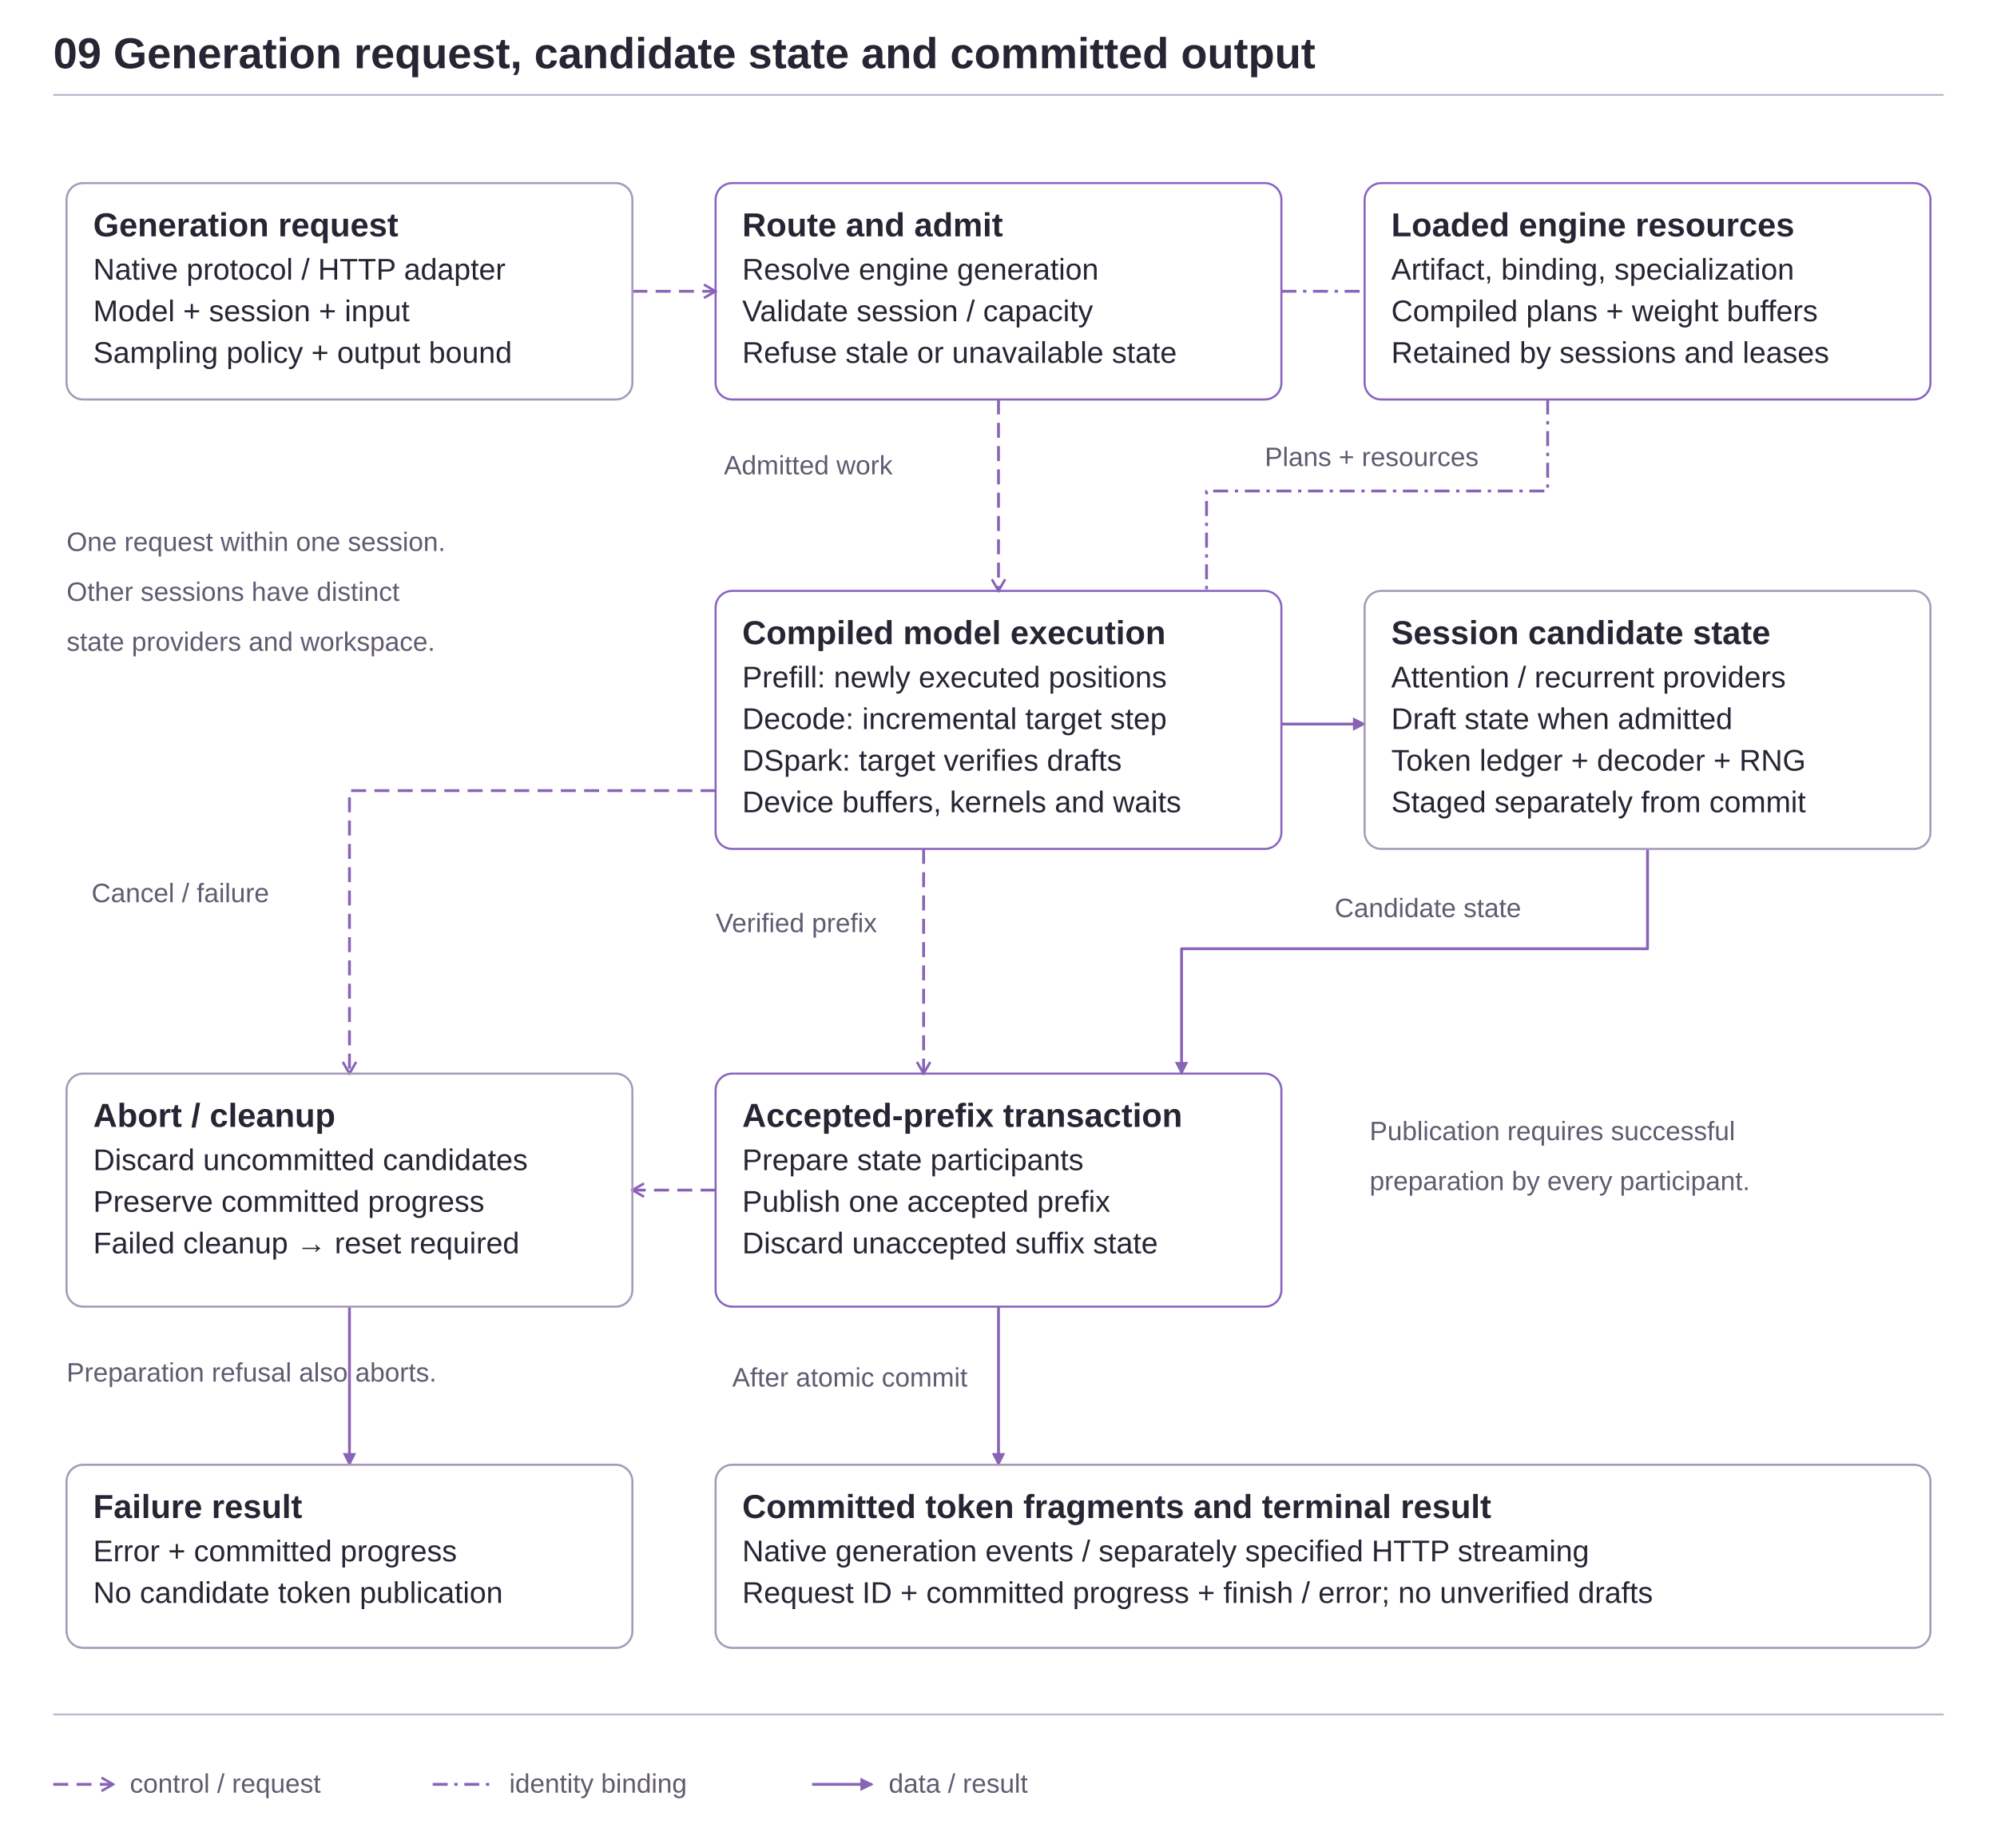
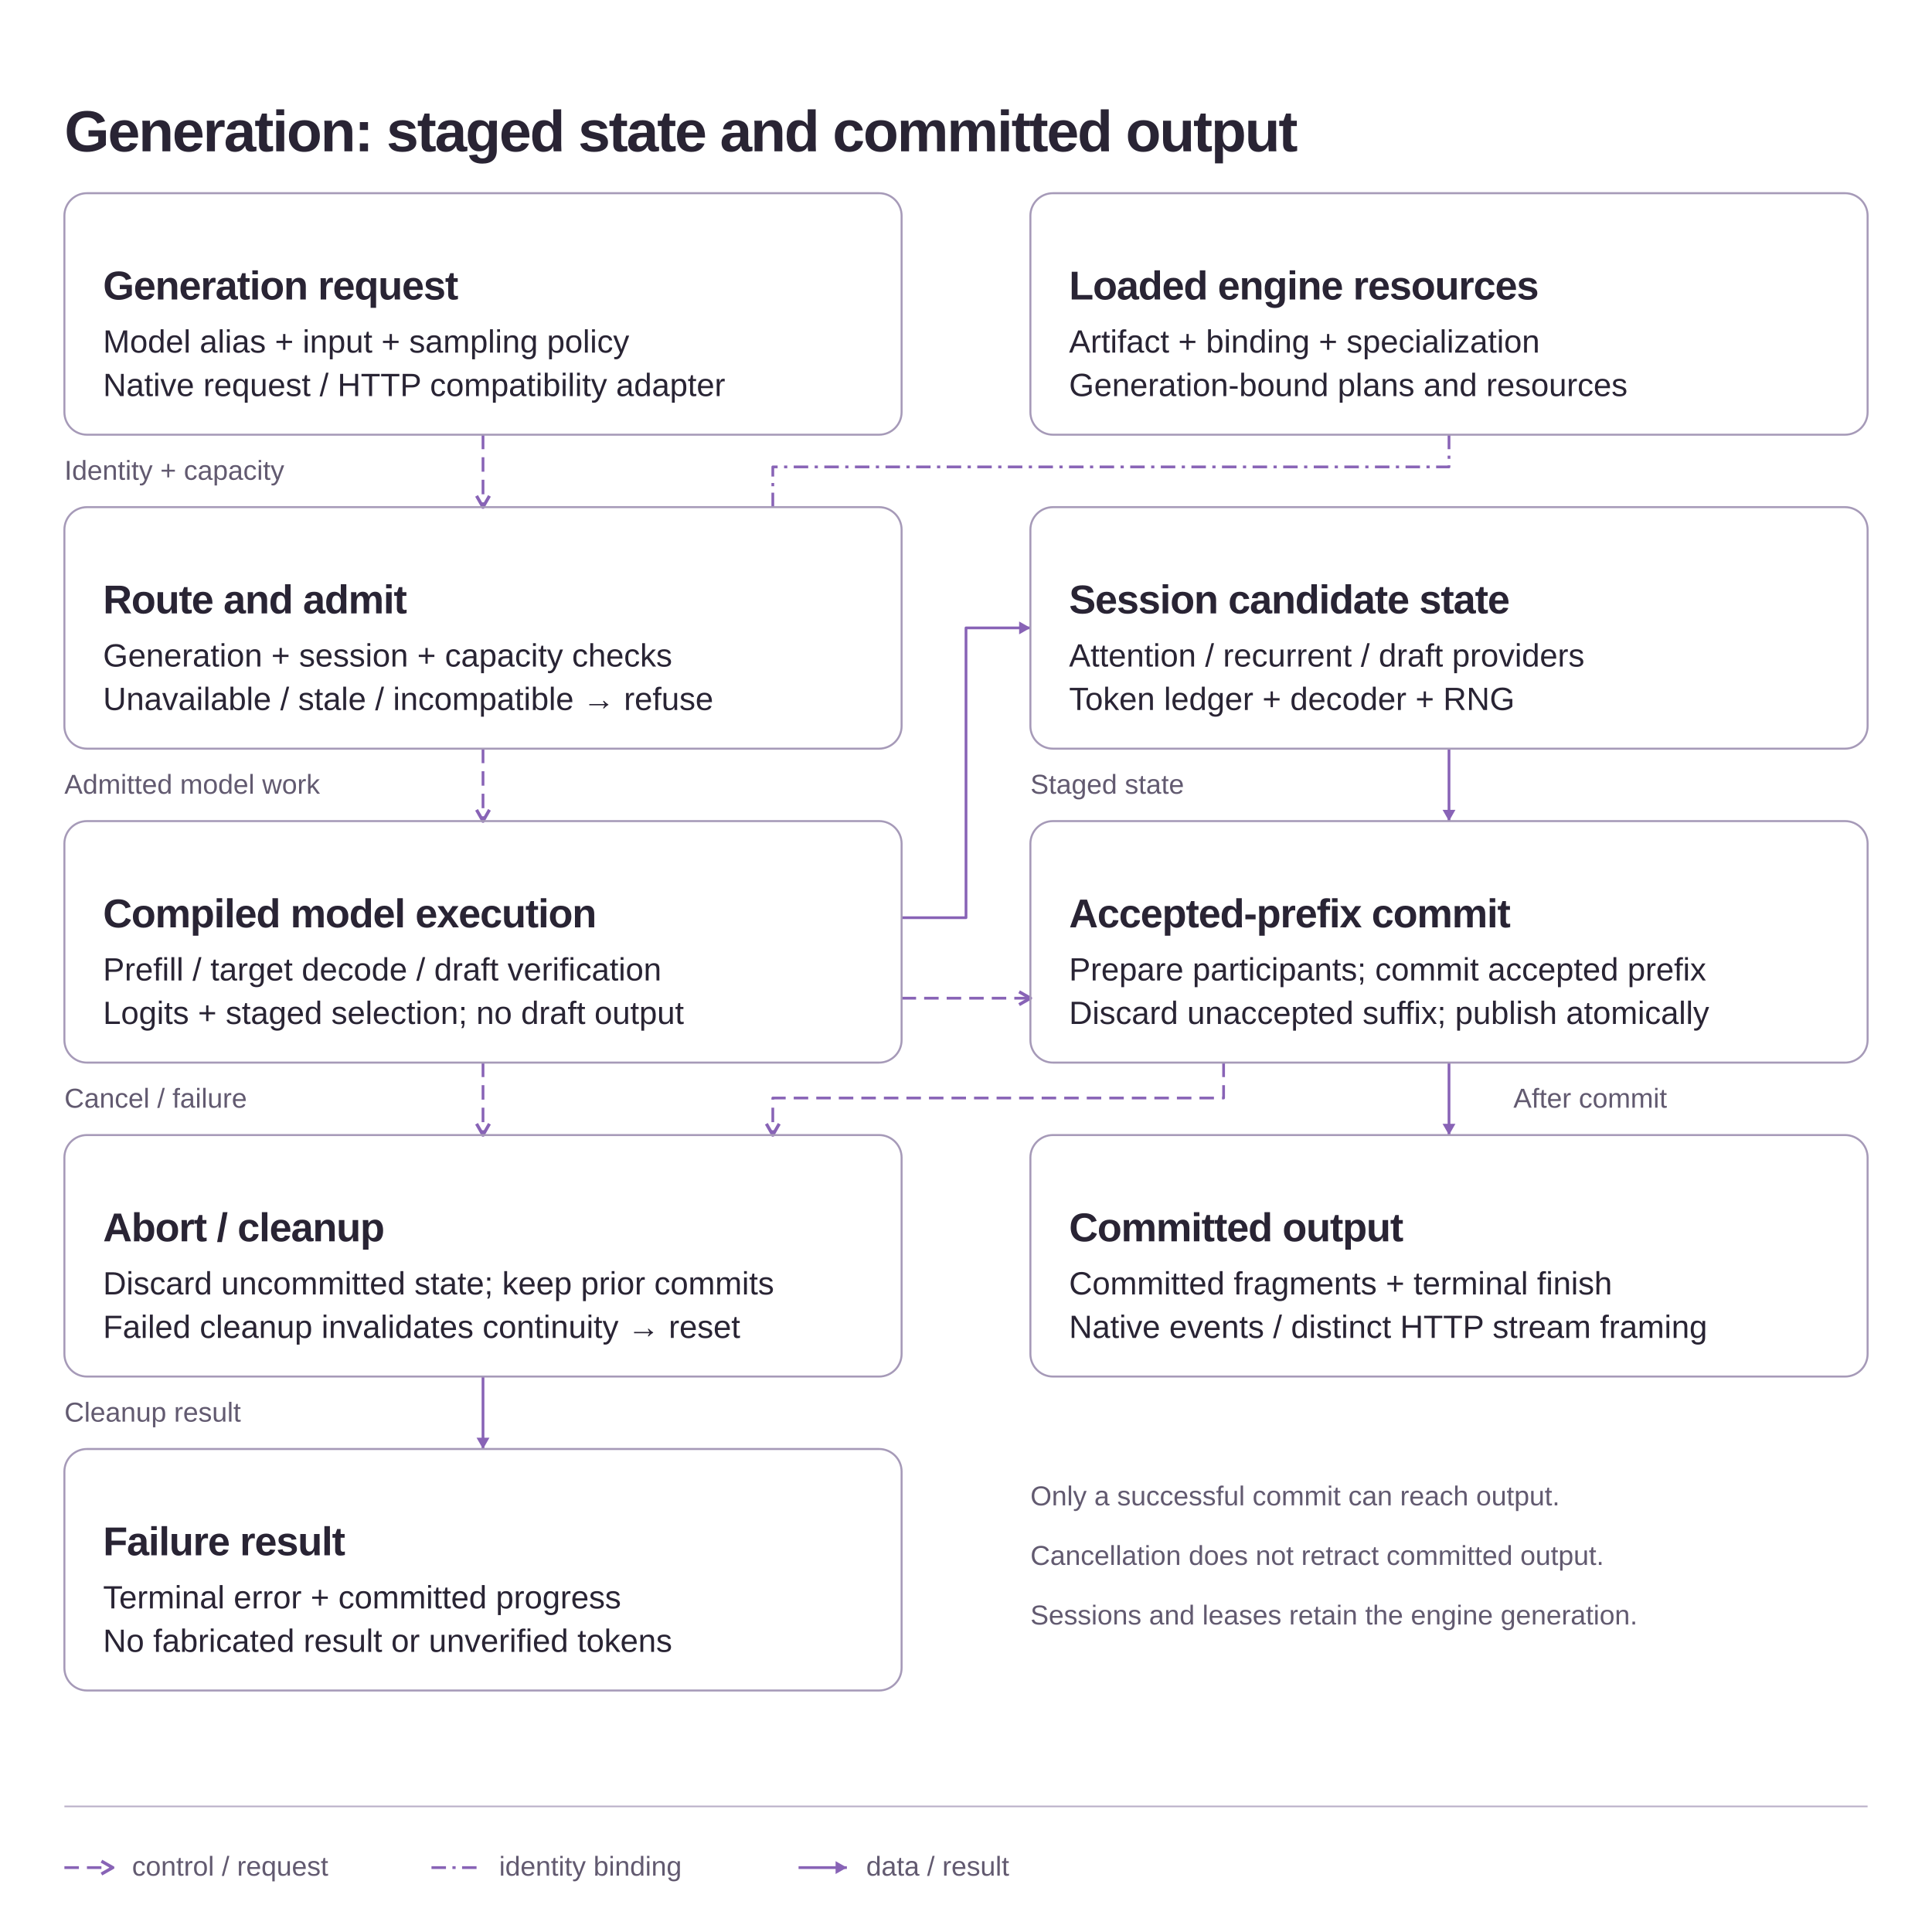
- <svg xmlns="http://www.w3.org/2000/svg" width="1200" height="1110" viewBox="0 0 1200 1110" role="img" aria-labelledby="title desc">
+ <svg xmlns="http://www.w3.org/2000/svg" width="1200" height="1200" viewBox="0 0 1200 1200" role="img" aria-labelledby="title desc">
  <defs>
    <style>text{fill:#292434}
.title{font-size:26px;font-weight:700}.panel-title{font-size:19px;font-weight:700}
.node-title{font-size:20px;font-weight:700}.body{font-size:18px}
.note,.legend{font-size:16px;fill:#625a70}.code{font-size:16px}
.label{font-size:16px}
.panel{fill:none;stroke:#aaa0b8;stroke-width:1;stroke-dasharray:3 6}
.node{fill:none;stroke:#a69ab8;stroke-width:1.25}
.semantic,.physical,.runtime{stroke:#8964bf}
.external{stroke-dasharray:5 4}
.rule{fill:none;stroke:#b9afc8;stroke-width:1}
.edge{fill:none;stroke:#8863b6;stroke-width:1.7;stroke-linejoin:round}
#solid path{fill:#8863b6}#open path{stroke:#8863b6}
- @media(prefers-color-scheme:dark){text{fill:#ede8f5}.note,.legend,.body,.code,.label{fill:#c0b8cd}.panel{stroke:#675a78}.node{stroke:#8f79aa}.rule{stroke:#675a78}.edge{stroke:#ad8bd5}#solid path{fill:#ad8bd5}#open path{stroke:#ad8bd5}}</style>
-     <marker id="solid" markerWidth="8" markerHeight="8" refX="7" refY="4" orient="auto" markerUnits="userSpaceOnUse">
-       <path d="M0 0L8 4L0 8Z" fill="#292929" />
+ @media(prefers-color-scheme:dark){text{fill:#ede8f5}.note,.legend,.body,.code,.label{fill:#c0b8cd}.panel{stroke:#675a78}.node{stroke:#8f79aa}.rule{stroke:#675a78}.edge{stroke:#ad8bd5}#solid path{fill:#ad8bd5}#open path{stroke:#ad8bd5}}.title{font-size:36px;font-weight:700;letter-spacing:-1px}
+ .node-title{font-size:25px;font-weight:700;letter-spacing:-.5px}
+ .body{font-size:20px}.note,.label,.legend{font-size:17px}</style>
+     <marker id="solid" markerWidth="9" markerHeight="10" refX="8" refY="5" orient="auto" markerUnits="userSpaceOnUse">
+       <path d="M1 1L8 5L1 9Z" fill="#ab89f5" />
    </marker>
    <marker id="open" markerWidth="9" markerHeight="10" refX="8" refY="5" orient="auto" markerUnits="userSpaceOnUse">
-       <path d="M1 1L8 5L1 9" fill="none" stroke="#292929" stroke-width="1.5" />
+       <path d="M1 1L8 5L1 9" fill="none" stroke="#ab89f5" stroke-width="2" />
    </marker>
  </defs>
-   <text x="32" y="41" class="title" font-family="Liberation Sans, Arial, sans-serif">09  Generation request, candidate state and committed output</text>
-   <path class="rule" d="M32 57H1168" />
-   <polyline class="edge" points="380,175 430,175" stroke-dasharray="9 5" marker-end="url(#open)" />
-   <polyline class="edge" points="770,175 820,175" stroke-dasharray="9 4 2 4" marker-end="none" />
-   <polyline class="edge" points="600,240 600,355" stroke-dasharray="9 5" marker-end="url(#open)" />
-   <polyline class="edge" points="930,240 930,295 725,295 725,355" stroke-dasharray="9 4 2 4" marker-end="none" />
-   <polyline class="edge" points="770,435 820,435" stroke-dasharray="none" marker-end="url(#solid)" />
-   <polyline class="edge" points="990,510 990,570 710,570 710,645" stroke-dasharray="none" marker-end="url(#solid)" />
-   <polyline class="edge" points="555,510 555,645" stroke-dasharray="9 5" marker-end="url(#open)" />
-   <polyline class="edge" points="430,475 210,475 210,645" stroke-dasharray="9 5" marker-end="url(#open)" />
-   <polyline class="edge" points="430,715 380,715" stroke-dasharray="9 5" marker-end="url(#open)" />
-   <polyline class="edge" points="600,785 600,880" stroke-dasharray="none" marker-end="url(#solid)" />
-   <polyline class="edge" points="210,785 210,880" stroke-dasharray="none" marker-end="url(#solid)" />
+   <text x="40" y="94" class="title" font-family="Liberation Sans, Arial, sans-serif">Generation: staged state and committed output</text>
+   <polyline class="edge" points="300,270 300,315" stroke-dasharray="9 5" marker-end="url(#open)" />
+   <polyline class="edge" points="900,270 900,290 480,290 480,315" stroke-dasharray="9 4 2 4" marker-end="none" />
+   <polyline class="edge" points="300,465 300,510" stroke-dasharray="9 5" marker-end="url(#open)" />
+   <polyline class="edge" points="560,570 600,570 600,390 640,390" stroke-dasharray="none" marker-end="url(#solid)" />
+   <polyline class="edge" points="900,465 900,510" stroke-dasharray="none" marker-end="url(#solid)" />
+   <polyline class="edge" points="560,620 640,620" stroke-dasharray="9 5" marker-end="url(#open)" />
+   <polyline class="edge" points="300,660 300,705" stroke-dasharray="9 5" marker-end="url(#open)" />
+   <polyline class="edge" points="760,660 760,682 480,682 480,705" stroke-dasharray="9 5" marker-end="url(#open)" />
+   <polyline class="edge" points="900,660 900,705" stroke-dasharray="none" marker-end="url(#solid)" />
+   <polyline class="edge" points="300,855 300,900" stroke-dasharray="none" marker-end="url(#solid)" />
  <g id="request">
-     <rect class="node interface" x="40" y="110" width="340" height="130" rx="10" />
-     <text x="56" y="142" class="node-title" font-family="Liberation Sans, Arial, sans-serif">Generation request</text>
-     <text x="56" y="168" class="body" font-family="Liberation Sans, Arial, sans-serif">Native protocol / HTTP adapter</text>
-     <text x="56" y="193" class="body" font-family="Liberation Sans, Arial, sans-serif">Model + session + input</text>
-     <text x="56" y="218" class="body" font-family="Liberation Sans, Arial, sans-serif">Sampling policy + output bound</text>
+     <rect class="node" x="40" y="120" width="520" height="150" rx="14" />
+     <text x="64" y="186" class="node-title" font-family="Liberation Sans, Arial, sans-serif">Generation request</text>
+     <text x="64" y="219" class="body" font-family="Liberation Sans, Arial, sans-serif">Model alias + input + sampling policy</text>
+     <text x="64" y="246" class="body" font-family="Liberation Sans, Arial, sans-serif">Native request / HTTP compatibility adapter</text>
+   </g>
+   <g id="engine">
+     <rect class="node" x="640" y="120" width="520" height="150" rx="14" />
+     <text x="664" y="186" class="node-title" font-family="Liberation Sans, Arial, sans-serif">Loaded engine resources</text>
+     <text x="664" y="219" class="body" font-family="Liberation Sans, Arial, sans-serif">Artifact + binding + specialization</text>
+     <text x="664" y="246" class="body" font-family="Liberation Sans, Arial, sans-serif">Generation-bound plans and resources</text>
  </g>
  <g id="resolve">
-     <rect class="node runtime" x="430" y="110" width="340" height="130" rx="10" />
-     <text x="446" y="142" class="node-title" font-family="Liberation Sans, Arial, sans-serif">Route and admit</text>
-     <text x="446" y="168" class="body" font-family="Liberation Sans, Arial, sans-serif">Resolve engine generation</text>
-     <text x="446" y="193" class="body" font-family="Liberation Sans, Arial, sans-serif">Validate session / capacity</text>
-     <text x="446" y="218" class="body" font-family="Liberation Sans, Arial, sans-serif">Refuse stale or unavailable state</text>
+     <rect class="node" x="40" y="315" width="520" height="150" rx="14" />
+     <text x="64" y="381" class="node-title" font-family="Liberation Sans, Arial, sans-serif">Route and admit</text>
+     <text x="64" y="414" class="body" font-family="Liberation Sans, Arial, sans-serif">Generation + session + capacity checks</text>
+     <text x="64" y="441" class="body" font-family="Liberation Sans, Arial, sans-serif">Unavailable / stale / incompatible → refuse</text>
  </g>
-   <g id="engine">
-     <rect class="node physical" x="820" y="110" width="340" height="130" rx="10" />
-     <text x="836" y="142" class="node-title" font-family="Liberation Sans, Arial, sans-serif">Loaded engine resources</text>
-     <text x="836" y="168" class="body" font-family="Liberation Sans, Arial, sans-serif">Artifact, binding, specialization</text>
-     <text x="836" y="193" class="body" font-family="Liberation Sans, Arial, sans-serif">Compiled plans + weight buffers</text>
-     <text x="836" y="218" class="body" font-family="Liberation Sans, Arial, sans-serif">Retained by sessions and leases</text>
+   <g id="state">
+     <rect class="node" x="640" y="315" width="520" height="150" rx="14" />
+     <text x="664" y="381" class="node-title" font-family="Liberation Sans, Arial, sans-serif">Session candidate state</text>
+     <text x="664" y="414" class="body" font-family="Liberation Sans, Arial, sans-serif">Attention / recurrent / draft providers</text>
+     <text x="664" y="441" class="body" font-family="Liberation Sans, Arial, sans-serif">Token ledger + decoder + RNG</text>
  </g>
  <g id="execute">
-     <rect class="node physical" x="430" y="355" width="340" height="155" rx="10" />
-     <text x="446" y="387" class="node-title" font-family="Liberation Sans, Arial, sans-serif">Compiled model execution</text>
-     <text x="446" y="413" class="body" font-family="Liberation Sans, Arial, sans-serif">Prefill: newly executed positions</text>
-     <text x="446" y="438" class="body" font-family="Liberation Sans, Arial, sans-serif">Decode: incremental target step</text>
-     <text x="446" y="463" class="body" font-family="Liberation Sans, Arial, sans-serif">DSpark: target verifies drafts</text>
-     <text x="446" y="488" class="body" font-family="Liberation Sans, Arial, sans-serif">Device buffers, kernels and waits</text>
-   </g>
-   <g id="state">
-     <rect class="node mutable" x="820" y="355" width="340" height="155" rx="10" />
-     <text x="836" y="387" class="node-title" font-family="Liberation Sans, Arial, sans-serif">Session candidate state</text>
-     <text x="836" y="413" class="body" font-family="Liberation Sans, Arial, sans-serif">Attention / recurrent providers</text>
-     <text x="836" y="438" class="body" font-family="Liberation Sans, Arial, sans-serif">Draft state when admitted</text>
-     <text x="836" y="463" class="body" font-family="Liberation Sans, Arial, sans-serif">Token ledger + decoder + RNG</text>
-     <text x="836" y="488" class="body" font-family="Liberation Sans, Arial, sans-serif">Staged separately from commit</text>
+     <rect class="node" x="40" y="510" width="520" height="150" rx="14" />
+     <text x="64" y="576" class="node-title" font-family="Liberation Sans, Arial, sans-serif">Compiled model execution</text>
+     <text x="64" y="609" class="body" font-family="Liberation Sans, Arial, sans-serif">Prefill / target decode / draft verification</text>
+     <text x="64" y="636" class="body" font-family="Liberation Sans, Arial, sans-serif">Logits + staged selection; no draft output</text>
  </g>
  <g id="commit">
-     <rect class="node runtime" x="430" y="645" width="340" height="140" rx="10" />
-     <text x="446" y="677" class="node-title" font-family="Liberation Sans, Arial, sans-serif">Accepted-prefix transaction</text>
-     <text x="446" y="703" class="body" font-family="Liberation Sans, Arial, sans-serif">Prepare state participants</text>
-     <text x="446" y="728" class="body" font-family="Liberation Sans, Arial, sans-serif">Publish one accepted prefix</text>
-     <text x="446" y="753" class="body" font-family="Liberation Sans, Arial, sans-serif">Discard unaccepted suffix state</text>
+     <rect class="node" x="640" y="510" width="520" height="150" rx="14" />
+     <text x="664" y="576" class="node-title" font-family="Liberation Sans, Arial, sans-serif">Accepted-prefix commit</text>
+     <text x="664" y="609" class="body" font-family="Liberation Sans, Arial, sans-serif">Prepare participants; commit accepted prefix</text>
+     <text x="664" y="636" class="body" font-family="Liberation Sans, Arial, sans-serif">Discard unaccepted suffix; publish atomically</text>
  </g>
  <g id="abort">
-     <rect class="node mutable" x="40" y="645" width="340" height="140" rx="10" />
-     <text x="56" y="677" class="node-title" font-family="Liberation Sans, Arial, sans-serif">Abort / cleanup</text>
-     <text x="56" y="703" class="body" font-family="Liberation Sans, Arial, sans-serif">Discard uncommitted candidates</text>
-     <text x="56" y="728" class="body" font-family="Liberation Sans, Arial, sans-serif">Preserve committed progress</text>
-     <text x="56" y="753" class="body" font-family="Liberation Sans, Arial, sans-serif">Failed cleanup → reset required</text>
+     <rect class="node" x="40" y="705" width="520" height="150" rx="14" />
+     <text x="64" y="771" class="node-title" font-family="Liberation Sans, Arial, sans-serif">Abort / cleanup</text>
+     <text x="64" y="804" class="body" font-family="Liberation Sans, Arial, sans-serif">Discard uncommitted state; keep prior commits</text>
+     <text x="64" y="831" class="body" font-family="Liberation Sans, Arial, sans-serif">Failed cleanup invalidates continuity → reset</text>
  </g>
  <g id="output">
-     <rect class="node interface" x="430" y="880" width="730" height="110" rx="10" />
-     <text x="446" y="912" class="node-title" font-family="Liberation Sans, Arial, sans-serif">Committed token fragments and terminal result</text>
-     <text x="446" y="938" class="body" font-family="Liberation Sans, Arial, sans-serif">Native generation events / separately specified HTTP streaming</text>
-     <text x="446" y="963" class="body" font-family="Liberation Sans, Arial, sans-serif">Request ID + committed progress + finish / error; no unverified drafts</text>
+     <rect class="node" x="640" y="705" width="520" height="150" rx="14" />
+     <text x="664" y="771" class="node-title" font-family="Liberation Sans, Arial, sans-serif">Committed output</text>
+     <text x="664" y="804" class="body" font-family="Liberation Sans, Arial, sans-serif">Committed fragments + terminal finish</text>
+     <text x="664" y="831" class="body" font-family="Liberation Sans, Arial, sans-serif">Native events / distinct HTTP stream framing</text>
  </g>
  <g id="error">
-     <rect class="node interface" x="40" y="880" width="340" height="110" rx="10" />
-     <text x="56" y="912" class="node-title" font-family="Liberation Sans, Arial, sans-serif">Failure result</text>
-     <text x="56" y="938" class="body" font-family="Liberation Sans, Arial, sans-serif">Error + committed progress</text>
-     <text x="56" y="963" class="body" font-family="Liberation Sans, Arial, sans-serif">No candidate token publication</text>
+     <rect class="node" x="40" y="900" width="520" height="150" rx="14" />
+     <text x="64" y="966" class="node-title" font-family="Liberation Sans, Arial, sans-serif">Failure result</text>
+     <text x="64" y="999" class="body" font-family="Liberation Sans, Arial, sans-serif">Terminal error + committed progress</text>
+     <text x="64" y="1026" class="body" font-family="Liberation Sans, Arial, sans-serif">No fabricated result or unverified tokens</text>
  </g>
-   <text x="40" y="331" class="note" font-family="Liberation Sans, Arial, sans-serif">One request within one session.</text>
-   <text x="40" y="361" class="note" font-family="Liberation Sans, Arial, sans-serif">Other sessions have distinct</text>
-   <text x="40" y="391" class="note" font-family="Liberation Sans, Arial, sans-serif">state providers and workspace.</text>
-   <text x="435" y="285" class="note" font-family="Liberation Sans, Arial, sans-serif">Admitted work</text>
-   <text x="760" y="280" class="note" font-family="Liberation Sans, Arial, sans-serif">Plans + resources</text>
-   <text x="55" y="542" class="note" font-family="Liberation Sans, Arial, sans-serif">Cancel / failure</text>
-   <text x="430" y="560" class="note" font-family="Liberation Sans, Arial, sans-serif">Verified prefix</text>
-   <text x="802" y="551" class="note" font-family="Liberation Sans, Arial, sans-serif">Candidate state</text>
-   <text x="823" y="685" class="note" font-family="Liberation Sans, Arial, sans-serif">Publication requires successful</text>
-   <text x="823" y="715" class="note" font-family="Liberation Sans, Arial, sans-serif">preparation by every participant.</text>
-   <text x="440" y="833" class="note" font-family="Liberation Sans, Arial, sans-serif">After atomic commit</text>
-   <text x="40" y="830" class="note" font-family="Liberation Sans, Arial, sans-serif">Preparation refusal also aborts.</text>
-   <path class="rule" d="M32 1030H1168" />
-   <path class="edge" d="M32 1072h36" stroke-dasharray="9 5" marker-end="url(#open)" />
-   <text x="78" y="1077" class="legend" font-family="Liberation Sans, Arial, sans-serif">control / request</text>
-   <path class="edge" d="M260 1072h36" stroke-dasharray="9 4 2 4" marker-end="none" />
-   <text x="306" y="1077" class="legend" font-family="Liberation Sans, Arial, sans-serif">identity binding</text>
-   <path class="edge" d="M488 1072h36" stroke-dasharray="none" marker-end="url(#solid)" />
-   <text x="534" y="1077" class="legend" font-family="Liberation Sans, Arial, sans-serif">data / result</text>
+   <text x="40" y="298" class="note" font-family="Liberation Sans, Arial, sans-serif">Identity + capacity</text>
+   <text x="40" y="493" class="note" font-family="Liberation Sans, Arial, sans-serif">Admitted model work</text>
+   <text x="640" y="493" class="note" font-family="Liberation Sans, Arial, sans-serif">Staged state</text>
+   <text x="40" y="688" class="note" font-family="Liberation Sans, Arial, sans-serif">Cancel / failure</text>
+   <text x="940" y="688" class="note" font-family="Liberation Sans, Arial, sans-serif">After commit</text>
+   <text x="40" y="883" class="note" font-family="Liberation Sans, Arial, sans-serif">Cleanup result</text>
+   <text x="640" y="935" class="note" font-family="Liberation Sans, Arial, sans-serif">Only a successful commit can reach output.</text>
+   <text x="640" y="972" class="note" font-family="Liberation Sans, Arial, sans-serif">Cancellation does not retract committed output.</text>
+   <text x="640" y="1009" class="note" font-family="Liberation Sans, Arial, sans-serif">Sessions and leases retain the engine generation.</text>
+   <path class="rule" d="M40 1122H1160" />
+   <path class="edge" d="M40 1160h30" stroke-dasharray="9 5" marker-end="url(#open)" />
+   <text x="82" y="1165" class="legend" font-family="Liberation Sans, Arial, sans-serif">control / request</text>
+   <path class="edge" d="M268 1160h30" stroke-dasharray="9 4 2 4" marker-end="none" />
+   <text x="310" y="1165" class="legend" font-family="Liberation Sans, Arial, sans-serif">identity binding</text>
+   <path class="edge" d="M496 1160h30" stroke-dasharray="none" marker-end="url(#solid)" />
+   <text x="538" y="1165" class="legend" font-family="Liberation Sans, Arial, sans-serif">data / result</text>
</svg>
